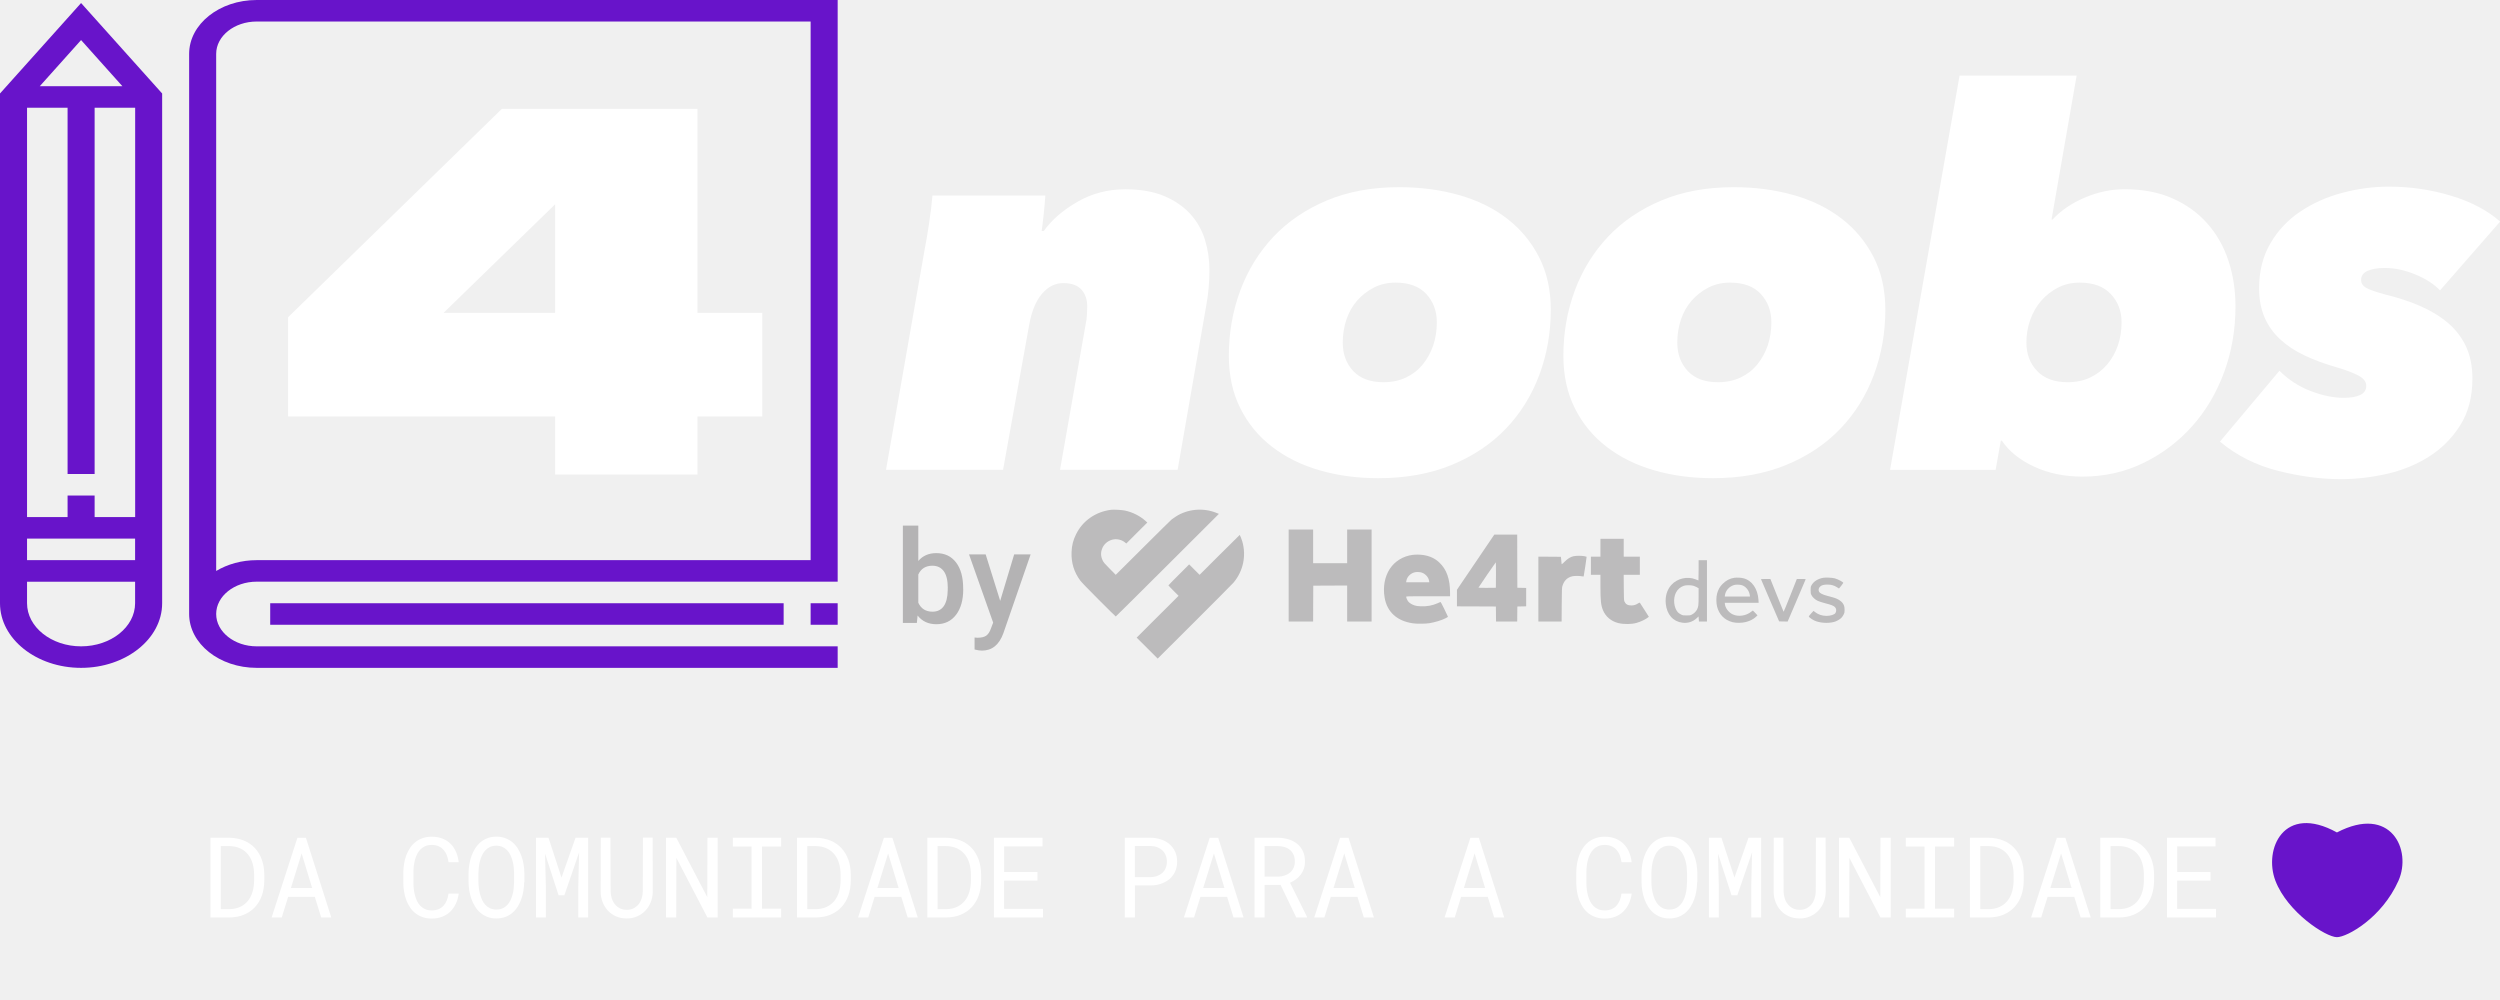
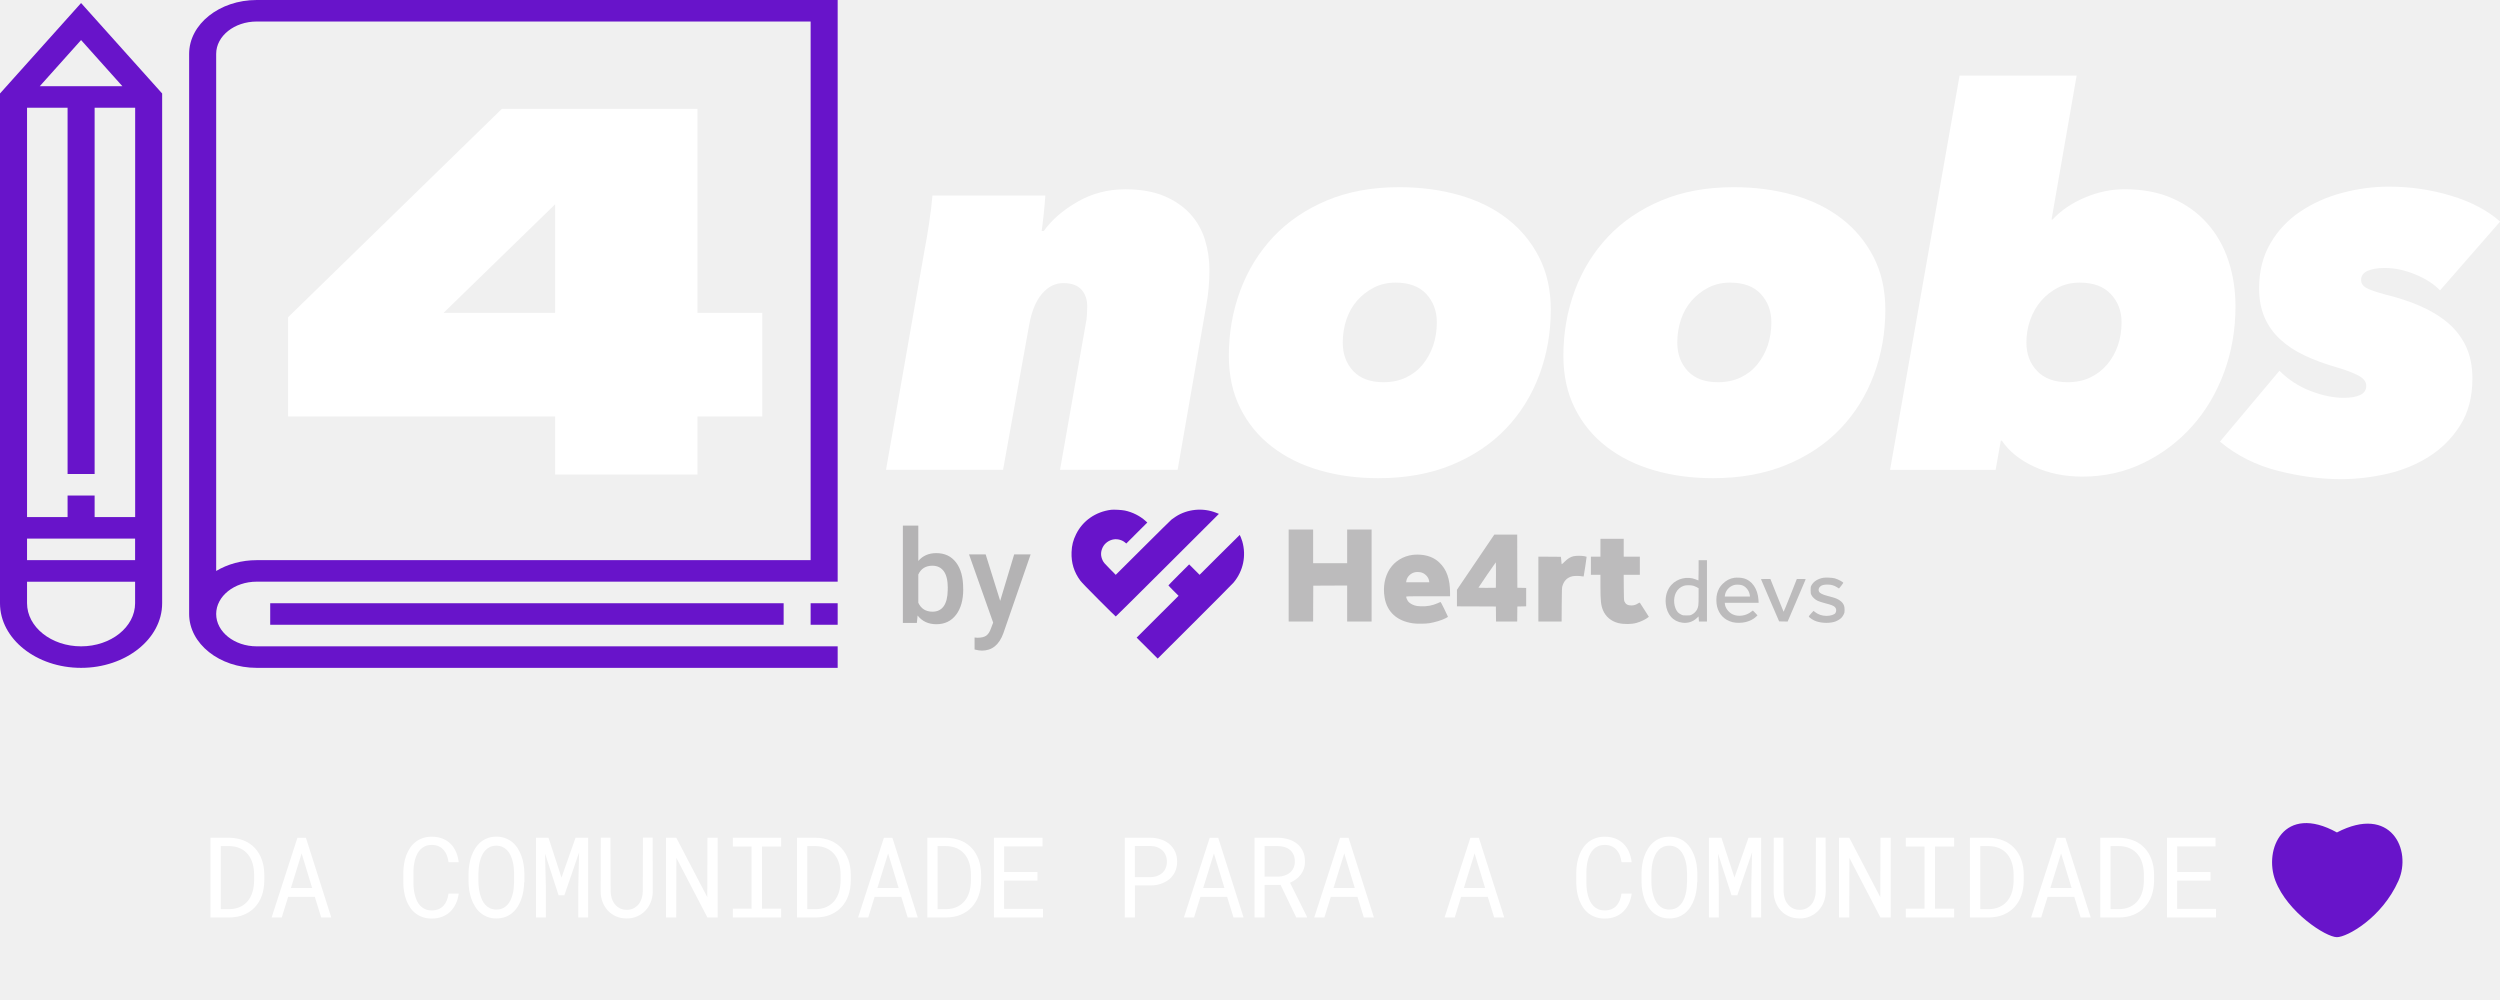
<svg xmlns="http://www.w3.org/2000/svg" width="680" height="272" viewBox="0 0 680 272" fill="none">
  <g clip-path="url(#clip0_6_50)">
    <path d="M51.445 14.648V167.009C51.445 175.083 59.685 181.657 69.826 181.657H227.846V175.804H69.826C63.753 175.804 58.8 171.862 58.8 167.009C58.8 162.156 63.753 158.214 69.826 158.214H227.846V0H69.826C59.685 0 51.445 6.574 51.445 14.648ZM220.49 152.361H69.826C65.699 152.361 61.881 153.464 58.8 155.303V14.648C58.8 9.795 63.753 5.853 69.826 5.853H220.49V152.361Z" fill="#6814CA" />
    <path d="M227.846 164.082H220.49V169.936H227.846V164.082Z" fill="#6814CA" />
    <path d="M213.15 164.082H73.497V169.936H213.15V164.082Z" fill="#6814CA" />
    <path d="M0 25.428V164.082C0 173.774 9.891 181.657 22.052 181.657C34.213 181.657 44.104 173.774 44.104 164.082V25.428L22.052 0.824L0 25.428ZM22.052 10.898L33.284 23.442H10.82L22.052 10.898ZM36.748 146.508V152.361H7.356V146.508H36.748ZM7.356 140.64V29.296H18.382V128.919H25.737V29.296H36.763V140.64H25.737V134.787H18.382V140.64H7.356ZM7.356 164.082V158.229H36.748V164.082C36.748 170.553 30.159 175.804 22.052 175.804C13.945 175.804 7.356 170.539 7.356 164.082Z" fill="#6814CA" />
    <path d="M151.003 113.271H78.361V86.284L136.498 29.619H189.712V85.093H207.342V113.271H189.712V129.081H151.003V113.271ZM151.003 55.562L120.652 85.093H150.988V55.562H151.003Z" fill="white" />
    <path d="M252.699 60.842C253.126 58.003 253.436 55.444 253.627 53.179H284.332C284.244 54.591 284.096 56.224 283.905 58.077C283.713 59.915 283.521 61.503 283.33 62.827H283.905C286.086 59.797 289.138 57.15 293.073 54.885C297.009 52.62 301.343 51.488 306.075 51.488C310.246 51.488 313.769 52.106 316.673 53.326C319.562 54.562 321.935 56.194 323.778 58.224C325.621 60.253 326.947 62.606 327.758 65.239C328.569 67.886 328.967 70.636 328.967 73.46C328.967 74.975 328.893 76.563 328.76 78.21C328.613 79.872 328.407 81.446 328.126 82.96L320.314 127.786H288.327L295.299 88.211C295.491 87.358 295.609 86.49 295.653 85.593C295.697 84.696 295.727 83.96 295.727 83.387C295.727 81.49 295.211 79.96 294.164 78.784C293.117 77.607 291.467 77.004 289.182 77.004C287 77.004 285.084 77.975 283.418 79.916C281.752 81.857 280.603 84.666 279.939 88.358L272.834 127.786H240.995L251.519 67.783C251.873 66.004 252.271 63.68 252.699 60.842Z" fill="white" />
    <path d="M374.899 130.066C369.209 130.066 363.902 129.36 358.979 127.933C354.055 126.522 349.736 124.389 346.036 121.551C342.337 118.712 339.447 115.212 337.369 111.05C335.276 106.888 334.244 102.108 334.244 96.726C334.244 90.49 335.29 84.578 337.369 78.99C339.447 73.416 342.469 68.548 346.39 64.386C350.326 60.224 355.161 56.944 360.895 54.532C366.629 52.12 373.189 50.914 380.588 50.914C386.367 50.914 391.777 51.62 396.803 53.047C401.83 54.459 406.193 56.591 409.878 59.43C413.578 62.268 416.482 65.768 418.619 69.93C420.757 74.092 421.818 78.872 421.818 84.255C421.818 90.49 420.771 96.402 418.693 101.991C416.6 107.565 413.578 112.447 409.598 116.595C405.618 120.757 400.709 124.036 394.887 126.448C389.05 128.86 382.387 130.066 374.899 130.066ZM390.818 87.652C390.818 84.622 389.875 82.078 387.974 79.99C386.072 77.916 383.286 76.872 379.586 76.872C377.404 76.872 375.444 77.328 373.69 78.225C371.936 79.122 370.417 80.313 369.135 81.769C367.853 83.24 366.88 84.96 366.216 86.946C365.553 88.931 365.229 91.02 365.229 93.181C365.229 96.299 366.172 98.873 368.074 100.917C369.975 102.947 372.717 103.962 376.314 103.962C378.584 103.962 380.633 103.535 382.431 102.682C384.229 101.829 385.748 100.653 386.986 99.138C388.209 97.623 389.167 95.902 389.831 93.961C390.494 92.02 390.818 89.917 390.818 87.652Z" fill="white" />
    <path d="M465.892 130.066C460.203 130.066 454.896 129.36 449.973 127.933C445.049 126.522 440.73 124.389 437.03 121.551C433.33 118.712 430.441 115.212 428.363 111.05C426.27 106.888 425.238 102.108 425.238 96.726C425.238 90.49 426.284 84.578 428.363 78.99C430.441 73.416 433.463 68.548 437.384 64.386C441.32 60.224 446.155 56.944 451.889 54.532C457.623 52.12 464.183 50.914 471.582 50.914C477.361 50.914 482.77 51.62 487.797 53.047C492.824 54.459 497.187 56.591 500.872 59.43C504.572 62.268 507.476 65.768 509.613 69.93C511.751 74.092 512.812 78.872 512.812 84.255C512.812 90.49 511.765 96.402 509.687 101.991C507.594 107.565 504.572 112.447 500.592 116.595C496.612 120.757 491.703 124.036 485.881 126.448C480.029 128.86 473.381 130.066 465.892 130.066ZM481.812 87.652C481.812 84.622 480.869 82.078 478.967 79.99C477.066 77.916 474.28 76.872 470.58 76.872C468.398 76.872 466.438 77.328 464.684 78.225C462.93 79.122 461.411 80.313 460.129 81.769C458.846 83.24 457.874 84.96 457.21 86.946C456.547 88.931 456.223 91.02 456.223 93.181C456.223 96.299 457.166 98.873 459.068 100.917C460.969 102.947 463.711 103.962 467.308 103.962C469.578 103.962 471.627 103.535 473.425 102.682C475.223 101.829 476.742 100.653 477.98 99.138C479.203 97.623 480.161 95.902 480.825 93.961C481.473 92.02 481.812 89.917 481.812 87.652Z" fill="white" />
    <path d="M577.921 51.473C582.845 51.473 587.178 52.297 590.922 53.959C594.667 55.621 597.821 57.886 600.371 60.768C602.936 63.651 604.852 67.033 606.135 70.916C607.417 74.798 608.051 78.96 608.051 83.402C608.051 89.74 607.004 95.726 604.926 101.344C602.833 106.976 599.929 111.859 596.185 116.021C592.441 120.183 588.033 123.492 582.962 125.948C577.892 128.404 572.364 129.639 566.394 129.639C561.559 129.639 557.196 128.742 553.319 126.948C549.428 125.154 546.494 122.786 544.504 119.859H544.224L542.809 127.801H514.094L533.006 20.56H564.846L558.021 59.709H558.301C560.571 57.253 563.49 55.268 567.043 53.753C570.595 52.238 574.221 51.473 577.921 51.473ZM577.066 87.652C577.066 84.622 576.093 82.078 574.148 79.99C572.202 77.916 569.386 76.872 565.686 76.872C563.505 76.872 561.544 77.328 559.79 78.225C558.036 79.122 556.518 80.313 555.235 81.769C553.953 83.24 552.965 84.96 552.243 86.946C551.521 88.931 551.182 91.02 551.182 93.181C551.182 96.299 552.155 98.873 554.1 100.917C556.046 102.947 558.817 103.962 562.414 103.962C564.684 103.962 566.733 103.535 568.531 102.682C570.33 101.829 571.878 100.653 573.145 99.138C574.428 97.623 575.4 95.902 576.064 93.961C576.727 92.02 577.066 89.917 577.066 87.652Z" fill="white" />
    <path d="M620.006 100.844C622.467 103.3 625.312 105.153 628.541 106.373C631.769 107.609 634.746 108.212 637.503 108.212C639.404 108.212 640.893 107.947 641.984 107.432C643.075 106.918 643.62 106.079 643.62 104.947C643.62 103.814 642.883 102.873 641.409 102.108C639.935 101.358 638.063 100.638 635.793 99.976C632.476 99.035 629.513 97.947 626.904 96.711C624.295 95.49 622.069 94.02 620.227 92.314C618.384 90.608 616.954 88.622 615.967 86.358C614.979 84.093 614.478 81.446 614.478 78.416C614.478 73.783 615.495 69.71 617.529 66.224C619.564 62.724 622.261 59.842 625.637 57.577C628.998 55.312 632.786 53.606 637.016 52.473C641.232 51.341 645.478 50.767 649.738 50.767C655.619 50.767 661.28 51.591 666.734 53.253C672.188 54.9 676.61 57.253 680.03 60.268L663.682 78.99C662.076 77.284 659.85 75.842 657.005 74.666C654.16 73.489 651.359 72.886 648.617 72.886C646.716 72.886 645.183 73.151 644.004 73.666C642.824 74.18 642.22 75.019 642.22 76.151C642.22 77.092 642.721 77.828 643.709 78.357C644.696 78.872 646.436 79.475 648.897 80.137C652.406 80.99 655.604 82.049 658.494 83.328C661.383 84.608 663.874 86.137 665.952 87.931C668.031 89.725 669.652 91.858 670.787 94.314C671.922 96.77 672.497 99.653 672.497 102.961C672.497 107.976 671.377 112.227 669.151 115.727C666.925 119.227 664.08 122.065 660.616 124.242C657.152 126.419 653.32 127.978 649.104 128.919C644.888 129.86 640.731 130.331 636.663 130.331C631.253 130.331 625.578 129.566 619.608 128.066C613.638 126.551 608.375 123.904 603.821 120.124L620.006 100.844Z" fill="white" />
-     <path d="M302.23 138.663C298.01 139.197 294.504 141.636 292.703 145.295C291.883 146.955 291.534 148.323 291.462 150.193C291.356 153.092 292.136 155.635 293.856 157.942C294.205 158.412 295.942 160.21 298.896 163.165C301.371 165.65 303.44 167.683 303.489 167.683C303.53 167.683 309.867 161.4 317.56 153.724L331.543 139.774L330.797 139.474C327.211 138.04 322.982 138.446 319.785 140.527C319.387 140.778 318.891 141.134 318.664 141.312C318.445 141.49 314.932 144.948 310.874 148.996L303.481 156.356L301.858 154.711C300.423 153.263 300.194 152.995 299.935 152.461C299.351 151.263 299.342 150.129 299.919 148.907C300.463 147.765 301.655 146.899 302.963 146.705C304.002 146.543 305.236 146.892 306.014 147.555L306.347 147.839L309.204 144.981L312.068 142.124L311.549 141.662C310.047 140.311 308.019 139.297 305.925 138.86C305.126 138.696 302.927 138.575 302.23 138.663Z" fill="#BCBBBC" />
+     <path d="M302.23 138.663C298.01 139.197 294.504 141.636 292.703 145.295C291.883 146.955 291.534 148.323 291.462 150.193C291.356 153.092 292.136 155.635 293.856 157.942C294.205 158.412 295.942 160.21 298.896 163.165C301.371 165.65 303.44 167.683 303.489 167.683C303.53 167.683 309.867 161.4 317.56 153.724L331.543 139.774L330.797 139.474C327.211 138.04 322.982 138.446 319.785 140.527C319.387 140.778 318.891 141.134 318.664 141.312C318.445 141.49 314.932 144.948 310.874 148.996L303.481 156.356L301.858 154.711C300.423 153.263 300.194 152.995 299.935 152.461C299.351 151.263 299.342 150.129 299.919 148.907C300.463 147.765 301.655 146.899 302.963 146.705C304.002 146.543 305.236 146.892 306.014 147.555L306.347 147.839L309.204 144.981L312.068 142.124L311.549 141.662C310.047 140.311 308.019 139.297 305.925 138.86C305.126 138.696 302.927 138.575 302.23 138.663Z" fill="#6814CA" />
    <path d="M350.516 156.55V169.059H353.843H357.17L357.186 164.176L357.211 159.303L361.82 159.278L366.423 159.262V164.16V169.059H369.749H373.076V156.55V144.04H369.749H366.423V148.615V153.191H361.797H357.171V148.615V144.04H353.844H350.517V156.55H350.516Z" fill="#BCBBBC" />
    <path d="M401.367 152.921L396.287 160.419V162.67V164.929L401.586 164.946L406.878 164.971L406.903 167.011L406.919 169.059H409.8H412.68L412.696 167.011L412.721 164.971L413.923 164.946L415.115 164.921V162.419V159.917L413.923 159.892L412.721 159.867L412.696 152.638L412.68 145.415H409.564H406.448L401.367 152.921ZM406.9 156.404L406.875 159.869L404.497 159.894C403.013 159.901 402.127 159.887 402.143 159.837C402.201 159.666 406.801 152.954 406.859 152.947C406.893 152.947 406.909 154.501 406.9 156.404Z" fill="#BCBBBC" />
-     <path d="M331.729 150.923L326.291 156.348L324.872 154.932L323.452 153.516L320.628 156.333C319.077 157.881 317.812 159.184 317.812 159.223C317.812 159.272 318.437 159.928 319.192 160.681L320.572 162.057L314.875 167.741L309.17 173.433L312.034 176.283L314.891 179.141L324.962 169.1C330.497 163.578 335.259 158.785 335.537 158.453C338.157 155.319 339.034 151.182 337.898 147.239C337.743 146.721 337.266 145.498 337.208 145.498C337.183 145.498 334.715 147.934 331.729 150.923Z" fill="#BCBBBC" />
+     <path d="M331.729 150.923L326.291 156.348L324.872 154.932L323.452 153.516L320.628 156.333C319.077 157.881 317.812 159.184 317.812 159.223C317.812 159.272 318.437 159.928 319.192 160.681L320.572 162.057L314.875 167.741L309.17 173.433L312.034 176.283L314.891 179.141L324.962 169.1C330.497 163.578 335.259 158.785 335.537 158.453C338.157 155.319 339.034 151.182 337.898 147.239C337.743 146.721 337.266 145.498 337.208 145.498C337.183 145.498 334.715 147.934 331.729 150.923Z" fill="#6814CA" />
    <path d="M435.32 148.979V151.408H434.022H432.723V153.877V156.347H434.022H435.32V159.52C435.32 163.431 435.459 164.646 436.026 166.013C436.74 167.722 438.258 168.993 440.133 169.462C441.675 169.843 443.768 169.827 445.189 169.414C446.342 169.081 447.632 168.458 448.298 167.916L448.485 167.762L447.293 165.884C446.635 164.847 446.068 163.965 446.035 163.932C446.003 163.891 445.799 163.981 445.581 164.11C444.94 164.524 444.396 164.685 443.699 164.685C442.741 164.678 442.18 164.353 441.84 163.593C441.71 163.302 441.694 162.937 441.669 159.804L441.644 156.347H443.834H446.034V153.877V151.408H443.843H441.653V148.979V146.549H438.488H435.323V148.979H435.32Z" fill="#BCBBBC" />
    <path d="M384.21 150.93C381.67 151.254 379.397 152.647 378.042 154.711C376.639 156.841 376.128 159.634 376.614 162.532C377.279 166.475 379.982 168.928 384.356 169.552C385.386 169.697 387.805 169.674 388.778 169.511C390.442 169.227 392.065 168.733 393.225 168.15C393.76 167.883 393.85 167.811 393.809 167.681C393.777 167.591 393.339 166.661 392.827 165.609C392.218 164.346 391.869 163.715 391.797 163.738C391.748 163.763 391.408 163.916 391.051 164.071C389.567 164.718 388.194 164.969 386.465 164.913C385.581 164.881 385.248 164.832 384.712 164.654C383.974 164.419 383.277 163.957 382.951 163.497C382.724 163.165 382.488 162.574 382.488 162.331C382.488 162.185 382.675 162.176 388.452 162.176H394.416V161.262C394.416 157.522 393.491 154.889 391.511 153.02C390.326 151.895 388.906 151.23 387.121 150.964C386.288 150.833 385.038 150.817 384.21 150.93ZM386.75 155.756C387.74 156.095 388.583 157.058 388.713 158.007L388.762 158.372H385.615H382.466L382.524 158.023C382.711 156.841 383.748 155.838 385.007 155.626C385.534 155.545 386.296 155.594 386.75 155.756Z" fill="#BCBBBC" />
    <path d="M427.984 151.295C427.132 151.498 426.426 151.935 425.565 152.794C425.07 153.288 424.769 153.53 424.761 153.449C424.761 153.369 424.713 152.891 424.664 152.38L424.567 151.449L421.507 151.424L418.439 151.408V160.234V169.059H421.597H424.761L424.787 164.5C424.819 160.5 424.835 159.892 424.958 159.464C425.395 157.958 426.264 157.083 427.692 156.744C428.227 156.622 429.583 156.614 430.241 156.744C430.509 156.792 430.736 156.817 430.752 156.808C430.801 156.76 431.597 151.473 431.564 151.441C431.548 151.416 431.28 151.351 430.972 151.286C430.264 151.133 428.625 151.14 427.984 151.295Z" fill="#BCBBBC" />
    <path d="M462.02 155.132C462.02 156.645 462.004 157.885 461.979 157.885C461.954 157.885 461.629 157.756 461.256 157.601C459.008 156.678 456.225 157.301 454.602 159.107C453.417 160.419 452.89 162.232 453.093 164.256C453.394 167.155 455.081 169.065 457.63 169.381C459.098 169.568 460.478 169.122 461.542 168.111L462.005 167.674L462.063 168.371L462.12 169.059H463.208H464.296V160.719V152.379H463.159H462.023V155.132H462.02ZM460.518 159.31C460.786 159.375 461.231 159.562 461.508 159.715L462.02 159.998V162.241C462.02 164.662 461.971 165.034 461.582 165.812C461.306 166.338 460.737 166.897 460.17 167.172C459.739 167.383 459.635 167.399 458.734 167.399C457.792 167.399 457.736 167.39 457.216 167.131C456.924 166.986 456.551 166.727 456.387 166.549C455.276 165.318 455.024 162.832 455.852 161.206C456.306 160.307 457.054 159.651 458.003 159.328C458.531 159.141 459.853 159.132 460.518 159.31Z" fill="#BCBBBC" />
    <path d="M471.693 157.164C470.5 157.351 469.502 157.869 468.544 158.825C467.789 159.57 467.335 160.379 467.042 161.488C466.79 162.412 466.79 163.966 467.035 164.953C467.579 167.155 469.056 168.661 471.23 169.228C472.22 169.487 473.795 169.471 474.874 169.187C475.945 168.912 476.902 168.434 477.536 167.852L478.039 167.382L477.439 166.727C477.105 166.362 476.806 166.063 476.781 166.063C476.749 166.063 476.554 166.202 476.351 166.371C474.955 167.521 472.82 167.828 471.295 167.107C470.216 166.597 469.306 165.424 469.185 164.379L469.137 163.959H473.746H478.355L478.307 163.206C478.103 160.129 476.554 157.886 474.216 157.288C473.577 157.116 472.359 157.06 471.693 157.164ZM473.82 159.181C474.745 159.472 475.581 160.403 475.864 161.479C475.929 161.706 475.978 161.973 475.978 162.07V162.257H472.561H469.137L469.185 161.901C469.364 160.631 470.313 159.553 471.637 159.132C472.156 158.97 473.202 158.994 473.82 159.181Z" fill="#BCBBBC" />
    <path d="M495.925 157.157C494.448 157.425 493.295 158.161 492.735 159.181C492.508 159.601 492.492 159.682 492.492 160.516C492.492 161.325 492.508 161.447 492.719 161.867C493.011 162.459 493.7 163.09 494.439 163.438C494.756 163.593 495.648 163.875 496.427 164.078C498.108 164.507 498.74 164.757 499.106 165.131C499.511 165.552 499.569 166.24 499.228 166.759C498.952 167.188 497.881 167.519 496.802 167.519C495.649 167.512 494.635 167.187 493.774 166.54L493.279 166.159L492.614 166.88C492.2 167.325 491.965 167.649 491.998 167.722C492.063 167.893 492.956 168.531 493.459 168.766C494.878 169.438 497.142 169.617 498.815 169.18C499.505 169.002 500.382 168.516 500.836 168.071C501.063 167.844 501.332 167.456 501.478 167.14C501.705 166.655 501.737 166.525 501.73 165.869C501.73 165.303 501.681 165.019 501.542 164.647C501.161 163.668 500.098 162.906 498.498 162.469C498.1 162.356 497.387 162.169 496.924 162.04C495.732 161.723 494.977 161.335 494.782 160.938C494.547 160.485 494.653 159.966 495.042 159.578C495.456 159.164 496.065 158.995 497.119 159.003C498.1 159.003 498.952 159.254 499.7 159.756C499.968 159.926 500.195 160.072 500.203 160.072C500.267 160.072 501.379 158.623 501.379 158.55C501.379 158.323 499.983 157.57 499.09 157.319C498.425 157.125 496.591 157.035 495.925 157.157Z" fill="#BCBBBC" />
    <path d="M478.98 157.52C478.98 157.536 480.092 160.135 481.448 163.285L483.923 169.018L485.083 169.043L486.243 169.059L488.653 163.416C489.976 160.307 491.088 157.7 491.121 157.619C491.17 157.489 491.08 157.48 489.961 157.48H488.743L486.965 161.966C485.991 164.435 485.164 166.427 485.139 166.403C485.114 166.371 484.294 164.354 483.313 161.909L481.544 157.48H480.261C479.557 157.48 478.98 157.497 478.98 157.52Z" fill="#BCBBBC" />
    <path d="M262 160.303C262 163.2 261.351 165.509 260.054 167.215C258.757 168.921 256.973 169.789 254.703 169.789C252.522 169.789 250.812 168.994 249.588 167.421L249.382 169.436H245.579V142.964H249.78V152.582C250.989 151.155 252.625 150.449 254.674 150.449C256.959 150.449 258.742 151.288 260.039 152.979C261.337 154.67 261.985 157.023 261.985 160.067V160.303H262ZM257.799 159.935C257.799 157.906 257.445 156.391 256.723 155.391C256 154.391 254.969 153.876 253.612 153.876C251.799 153.876 250.517 154.67 249.78 156.258V163.95C250.532 165.568 251.814 166.377 253.642 166.377C254.954 166.377 255.971 165.891 256.679 164.906C257.386 163.921 257.755 162.45 257.784 160.479V159.935H257.799Z" fill="#B4B3B4" />
    <path d="M272.053 163.435L275.856 150.788H280.337L272.908 172.259C271.773 175.392 269.827 176.965 267.1 176.965C266.496 176.965 265.818 176.863 265.081 176.657V173.406L265.877 173.465C266.938 173.465 267.734 173.274 268.265 172.892C268.795 172.509 269.223 171.862 269.532 170.95L270.137 169.347L263.577 150.802H268.103L272.053 163.435Z" fill="#B4B3B4" />
    <path d="M57.253 249.543V227.865H62.279C63.797 227.88 65.139 228.145 66.333 228.63C67.527 229.115 68.529 229.807 69.34 230.689C70.165 231.571 70.785 232.616 71.227 233.851C71.669 235.086 71.875 236.439 71.89 237.925V239.513C71.875 240.998 71.654 242.366 71.227 243.587C70.799 244.807 70.165 245.866 69.34 246.749C68.514 247.631 67.512 248.308 66.333 248.808C65.154 249.308 63.797 249.543 62.279 249.558H57.253V249.543ZM60.053 230.13V247.293H62.279C63.459 247.278 64.461 247.072 65.316 246.675C66.171 246.278 66.878 245.719 67.439 245.028C67.999 244.337 68.411 243.513 68.691 242.572C68.972 241.631 69.104 240.601 69.119 239.498V237.881C69.104 236.778 68.972 235.763 68.691 234.822C68.411 233.88 67.999 233.071 67.439 232.38C66.878 231.689 66.171 231.145 65.316 230.748C64.461 230.351 63.444 230.145 62.279 230.13H60.053Z" fill="white" />
    <path d="M85.628 243.94H78.376L76.637 249.558H73.88L80.897 227.88H83.211L90.11 249.558H87.368L85.628 243.94ZM79.128 241.542H84.906L82.046 232.13L79.128 241.542Z" fill="white" />
    <path d="M124.78 243.028C124.647 244.028 124.396 244.954 123.998 245.793C123.6 246.631 123.099 247.352 122.48 247.955C121.861 248.558 121.124 249.028 120.269 249.352C119.414 249.69 118.471 249.852 117.424 249.852C116.525 249.852 115.714 249.719 114.992 249.469C114.255 249.219 113.606 248.866 113.031 248.425C112.456 247.984 111.97 247.455 111.557 246.852C111.145 246.249 110.806 245.587 110.525 244.866C110.245 244.146 110.054 243.396 109.921 242.616C109.788 241.837 109.715 241.042 109.7 240.234V237.219C109.715 236.41 109.788 235.616 109.921 234.836C110.054 234.057 110.26 233.307 110.525 232.586C110.806 231.865 111.145 231.204 111.557 230.601C111.97 229.983 112.456 229.468 113.031 229.012C113.606 228.571 114.255 228.218 114.977 227.968C115.699 227.718 116.525 227.586 117.424 227.586C118.515 227.586 119.473 227.748 120.328 228.086C121.183 228.424 121.92 228.895 122.539 229.498C123.158 230.101 123.645 230.836 124.028 231.689C124.396 232.542 124.647 233.483 124.765 234.513H122.008C121.92 233.851 121.758 233.248 121.551 232.674C121.345 232.101 121.035 231.615 120.667 231.189C120.298 230.762 119.856 230.424 119.311 230.189C118.78 229.939 118.146 229.821 117.424 229.821C116.761 229.821 116.186 229.924 115.685 230.145C115.183 230.365 114.756 230.645 114.387 231.012C114.019 231.38 113.724 231.807 113.474 232.292C113.223 232.777 113.031 233.292 112.884 233.836C112.737 234.38 112.633 234.939 112.56 235.513C112.501 236.086 112.456 236.63 112.456 237.175V240.234C112.456 240.763 112.486 241.322 112.56 241.895C112.619 242.469 112.737 243.028 112.884 243.572C113.031 244.116 113.223 244.646 113.459 245.131C113.695 245.616 114.004 246.043 114.373 246.425C114.741 246.793 115.169 247.087 115.67 247.307C116.171 247.513 116.746 247.631 117.409 247.631C118.132 247.631 118.765 247.513 119.296 247.293C119.827 247.057 120.284 246.749 120.652 246.337C121.021 245.925 121.316 245.44 121.537 244.881C121.758 244.322 121.905 243.719 121.994 243.057H124.78V243.028Z" fill="white" />
    <path d="M142.571 239.954C142.557 240.734 142.498 241.513 142.365 242.293C142.247 243.087 142.055 243.837 141.79 244.572C141.525 245.307 141.201 245.984 140.803 246.631C140.405 247.263 139.918 247.822 139.358 248.293C138.798 248.763 138.164 249.146 137.442 249.411C136.719 249.675 135.909 249.822 135.024 249.822C134.14 249.822 133.314 249.69 132.607 249.411C131.884 249.131 131.251 248.763 130.69 248.293C130.13 247.822 129.644 247.263 129.246 246.616C128.833 245.969 128.509 245.293 128.244 244.557C127.978 243.822 127.787 243.072 127.654 242.278C127.521 241.498 127.462 240.719 127.448 239.939V237.469C127.462 236.689 127.521 235.91 127.654 235.13C127.772 234.336 127.978 233.586 128.229 232.851C128.494 232.115 128.833 231.424 129.231 230.792C129.629 230.159 130.116 229.586 130.676 229.115C131.236 228.63 131.87 228.262 132.592 227.983C133.314 227.703 134.125 227.571 135.024 227.571C135.923 227.571 136.734 227.703 137.456 227.983C138.179 228.262 138.827 228.63 139.387 229.101C139.948 229.571 140.419 230.13 140.832 230.777C141.23 231.424 141.569 232.101 141.834 232.836C142.1 233.571 142.291 234.336 142.424 235.13C142.542 235.925 142.616 236.704 142.63 237.483V239.954H142.571ZM139.83 237.454C139.815 236.939 139.785 236.395 139.726 235.836C139.667 235.277 139.564 234.719 139.417 234.174C139.269 233.616 139.078 233.101 138.842 232.601C138.606 232.101 138.311 231.66 137.943 231.277C137.589 230.895 137.162 230.586 136.675 230.365C136.189 230.145 135.614 230.027 134.98 230.027C134.346 230.027 133.786 230.145 133.3 230.365C132.813 230.586 132.386 230.895 132.032 231.277C131.678 231.66 131.369 232.101 131.133 232.601C130.897 233.101 130.705 233.63 130.558 234.174C130.41 234.733 130.307 235.277 130.248 235.836C130.189 236.395 130.145 236.925 130.13 237.439V239.939C130.145 240.439 130.175 240.984 130.248 241.542C130.322 242.101 130.425 242.66 130.573 243.219C130.72 243.763 130.912 244.293 131.147 244.807C131.383 245.307 131.678 245.763 132.047 246.146C132.4 246.528 132.828 246.837 133.314 247.057C133.801 247.278 134.376 247.396 135.009 247.396C135.643 247.396 136.218 247.278 136.719 247.057C137.221 246.837 137.633 246.528 137.987 246.146C138.341 245.763 138.636 245.322 138.871 244.822C139.107 244.322 139.299 243.793 139.432 243.248C139.579 242.704 139.682 242.145 139.726 241.572C139.785 241.013 139.815 240.469 139.83 239.954V237.454Z" fill="white" />
    <path d="M149.19 227.865L152.728 238.704L156.546 227.865H159.98V249.543H157.297V240.895L157.518 231.851L153.509 243.513H151.932L148.247 232.16L148.468 240.895V249.543H145.785V227.865H149.19Z" fill="white" />
    <path d="M177.522 227.865L177.551 242.543C177.536 243.557 177.345 244.499 177.006 245.381C176.667 246.263 176.165 247.043 175.546 247.69C174.912 248.352 174.175 248.866 173.306 249.249C172.436 249.631 171.493 249.822 170.461 249.822C169.399 249.822 168.441 249.631 167.586 249.263C166.717 248.881 165.98 248.366 165.361 247.705C164.741 247.043 164.255 246.278 163.916 245.381C163.562 244.499 163.385 243.543 163.385 242.528L163.415 227.851H166.039L166.098 242.528C166.112 243.175 166.215 243.793 166.407 244.381C166.599 244.984 166.879 245.499 167.247 245.954C167.616 246.41 168.058 246.778 168.603 247.057C169.149 247.337 169.768 247.469 170.476 247.469C171.183 247.469 171.802 247.337 172.348 247.057C172.878 246.778 173.335 246.41 173.704 245.954C174.072 245.499 174.338 244.969 174.529 244.366C174.721 243.778 174.824 243.145 174.839 242.513L174.883 227.836H177.522V227.865Z" fill="white" />
    <path d="M195.21 249.543H192.41L183.978 233.351L183.934 249.543H181.148V227.865H183.948L192.38 244.028L192.424 227.865H195.21V249.543Z" fill="white" />
    <path d="M199.338 227.865H212.472V230.262H207.268V247.16H212.472V249.543H199.338V247.16H204.423V230.262H199.338V227.865Z" fill="white" />
    <path d="M216.776 249.543V227.865H221.802C223.321 227.88 224.662 228.145 225.856 228.63C227.05 229.115 228.052 229.807 228.863 230.689C229.689 231.571 230.308 232.616 230.75 233.851C231.192 235.086 231.399 236.439 231.413 237.925V239.513C231.399 240.998 231.177 242.366 230.75 243.587C230.323 244.807 229.689 245.866 228.863 246.749C228.038 247.631 227.035 248.308 225.856 248.808C224.677 249.308 223.321 249.543 221.802 249.558H216.776V249.543ZM219.577 230.13V247.293H221.802C222.982 247.278 223.984 247.072 224.839 246.675C225.694 246.278 226.402 245.719 226.962 245.028C227.522 244.337 227.935 243.513 228.215 242.572C228.495 241.631 228.627 240.601 228.642 239.498V237.881C228.627 236.778 228.495 235.763 228.215 234.822C227.935 233.88 227.522 233.071 226.962 232.38C226.402 231.689 225.694 231.145 224.839 230.748C223.984 230.351 222.967 230.145 221.802 230.13H219.577Z" fill="white" />
    <path d="M245.152 243.94H237.899L236.16 249.558H233.403L240.42 227.88H242.734L249.633 249.558H246.891L245.152 243.94ZM238.651 241.542H244.429L241.57 232.13L238.651 241.542Z" fill="white" />
    <path d="M252.227 249.543V227.865H257.254C258.772 227.88 260.113 228.145 261.307 228.63C262.501 229.115 263.504 229.807 264.314 230.689C265.14 231.571 265.759 232.616 266.201 233.851C266.643 235.086 266.85 236.439 266.864 237.925V239.513C266.85 240.998 266.629 242.366 266.201 243.587C265.774 244.807 265.14 245.866 264.314 246.749C263.489 247.631 262.487 248.308 261.307 248.808C260.128 249.308 258.772 249.543 257.254 249.558H252.227V249.543ZM255.028 230.13V247.293H257.254C258.433 247.278 259.435 247.072 260.29 246.675C261.145 246.278 261.853 245.719 262.413 245.028C262.973 244.337 263.386 243.513 263.666 242.572C263.946 241.631 264.079 240.601 264.093 239.498V237.881C264.079 236.778 263.946 235.763 263.666 234.822C263.386 233.88 262.973 233.071 262.413 232.38C261.853 231.689 261.145 231.145 260.29 230.748C259.435 230.351 258.418 230.145 257.254 230.13H255.028Z" fill="white" />
    <path d="M282.18 239.528H273.114V247.205H283.698V249.543H270.358V227.865H283.566V230.218H273.129V237.189H282.195V239.528H282.18Z" fill="white" />
    <path d="M308.698 240.851V249.543H305.942V227.865H312.988C313.961 227.88 314.889 228.042 315.759 228.321C316.629 228.601 317.395 229.027 318.044 229.571C318.693 230.115 319.223 230.792 319.606 231.601C319.99 232.41 320.181 233.321 320.181 234.366C320.181 235.41 319.99 236.322 319.606 237.13C319.223 237.925 318.707 238.601 318.044 239.145C317.381 239.689 316.629 240.101 315.759 240.395C314.889 240.689 313.961 240.837 312.988 240.837H308.698V240.851ZM308.698 238.586H312.973C313.607 238.572 314.197 238.469 314.727 238.278C315.258 238.086 315.73 237.807 316.128 237.454C316.526 237.101 316.835 236.66 317.056 236.145C317.277 235.63 317.395 235.057 317.395 234.395C317.395 233.733 317.277 233.145 317.056 232.616C316.835 232.086 316.526 231.645 316.128 231.277C315.73 230.91 315.273 230.63 314.727 230.424C314.182 230.218 313.592 230.115 312.958 230.115H308.684V238.586H308.698Z" fill="white" />
    <path d="M333.772 243.94H326.52L324.78 249.558H322.024L329.04 227.88H331.355L338.253 249.558H335.512L333.772 243.94ZM327.272 241.542H333.05L330.19 232.13L327.272 241.542Z" fill="white" />
    <path d="M348.321 240.704H343.973V249.543H341.231V227.865H347.599C348.616 227.88 349.574 228.027 350.459 228.292C351.358 228.556 352.139 228.968 352.802 229.498C353.48 230.027 353.996 230.704 354.38 231.513C354.763 232.321 354.954 233.277 354.954 234.366C354.954 235.072 354.851 235.719 354.645 236.307C354.439 236.895 354.158 237.425 353.805 237.895C353.451 238.366 353.023 238.792 352.522 239.16C352.021 239.528 351.476 239.836 350.886 240.101L355.5 249.366L355.485 249.543H352.581L348.321 240.704ZM343.987 238.439H347.687C348.306 238.425 348.881 238.336 349.427 238.145C349.972 237.954 350.459 237.704 350.871 237.351C351.284 236.998 351.608 236.586 351.844 236.072C352.08 235.572 352.198 234.998 352.198 234.336C352.198 233.645 352.08 233.027 351.859 232.513C351.623 231.998 351.314 231.557 350.901 231.204C350.488 230.851 350.002 230.586 349.441 230.41C348.881 230.233 348.262 230.13 347.599 230.13H343.973V238.439H343.987Z" fill="white" />
    <path d="M369.223 243.94H361.971L360.232 249.558H357.475L364.492 227.88H366.806L373.705 249.558H370.963L369.223 243.94ZM362.723 241.542H368.501L365.641 232.13L362.723 241.542Z" fill="white" />
    <path d="M404.675 243.94H397.422L395.683 249.558H392.926L399.943 227.88H402.257L409.156 249.558H406.414L404.675 243.94ZM398.174 241.542H403.952L401.093 232.13L398.174 241.542Z" fill="white" />
    <path d="M443.826 243.028C443.693 244.028 443.443 244.954 443.045 245.793C442.647 246.631 442.145 247.352 441.526 247.955C440.907 248.558 440.17 249.028 439.315 249.352C438.46 249.69 437.517 249.852 436.47 249.852C435.571 249.852 434.76 249.719 434.038 249.469C433.301 249.219 432.652 248.866 432.077 248.425C431.503 247.984 431.016 247.455 430.603 246.852C430.191 246.249 429.852 245.587 429.572 244.866C429.292 244.146 429.1 243.396 428.967 242.616C428.835 241.837 428.761 241.042 428.746 240.234V237.219C428.761 236.41 428.835 235.616 428.967 234.836C429.1 234.057 429.306 233.307 429.572 232.586C429.852 231.865 430.191 231.204 430.603 230.601C431.016 229.983 431.503 229.468 432.077 229.012C432.652 228.571 433.301 228.218 434.023 227.968C434.746 227.718 435.571 227.586 436.47 227.586C437.561 227.586 438.519 227.748 439.374 228.086C440.229 228.424 440.966 228.895 441.585 229.498C442.204 230.101 442.691 230.836 443.074 231.689C443.443 232.542 443.693 233.483 443.811 234.513H441.055C440.966 233.851 440.804 233.248 440.598 232.674C440.391 232.101 440.082 231.615 439.713 231.189C439.345 230.762 438.902 230.424 438.357 230.189C437.826 229.939 437.193 229.821 436.47 229.821C435.807 229.821 435.232 229.924 434.731 230.145C434.23 230.365 433.802 230.645 433.434 231.012C433.065 231.38 432.77 231.807 432.52 232.292C432.269 232.777 432.077 233.292 431.93 233.836C431.783 234.38 431.679 234.939 431.606 235.513C431.547 236.086 431.503 236.63 431.503 237.175V240.234C431.503 240.763 431.532 241.322 431.606 241.895C431.665 242.469 431.783 243.028 431.93 243.572C432.077 244.116 432.269 244.646 432.505 245.131C432.741 245.616 433.05 246.043 433.419 246.425C433.787 246.793 434.215 247.087 434.716 247.307C435.217 247.513 435.792 247.631 436.455 247.631C437.178 247.631 437.812 247.513 438.342 247.293C438.873 247.057 439.33 246.749 439.698 246.337C440.067 245.925 440.362 245.44 440.583 244.881C440.804 244.322 440.951 243.719 441.04 243.057H443.826V243.028Z" fill="white" />
    <path d="M461.618 239.954C461.603 240.734 461.544 241.513 461.411 242.293C461.293 243.087 461.102 243.837 460.836 244.572C460.571 245.307 460.247 245.984 459.849 246.631C459.451 247.263 458.964 247.822 458.404 248.293C457.844 248.763 457.21 249.146 456.488 249.411C455.766 249.675 454.955 249.822 454.07 249.822C453.186 249.822 452.36 249.69 451.653 249.411C450.931 249.131 450.297 248.763 449.737 248.293C449.176 247.822 448.69 247.263 448.292 246.616C447.879 245.969 447.555 245.293 447.29 244.557C447.024 243.822 446.833 243.072 446.7 242.278C446.567 241.498 446.508 240.719 446.494 239.939V237.469C446.508 236.689 446.567 235.91 446.7 235.13C446.818 234.336 447.024 233.586 447.275 232.851C447.54 232.115 447.879 231.424 448.277 230.792C448.675 230.159 449.162 229.586 449.722 229.115C450.282 228.63 450.916 228.262 451.638 227.983C452.36 227.703 453.171 227.571 454.07 227.571C454.97 227.571 455.78 227.703 456.503 227.983C457.225 228.262 457.873 228.63 458.434 229.101C458.994 229.571 459.465 230.13 459.878 230.777C460.276 231.424 460.615 232.101 460.881 232.836C461.146 233.571 461.337 234.336 461.47 235.13C461.588 235.925 461.662 236.704 461.677 237.483V239.954H461.618ZM458.876 237.454C458.861 236.939 458.832 236.395 458.773 235.836C458.714 235.277 458.61 234.719 458.463 234.174C458.316 233.616 458.124 233.101 457.888 232.601C457.652 232.101 457.357 231.66 456.989 231.277C456.635 230.895 456.208 230.586 455.721 230.365C455.235 230.145 454.66 230.027 454.026 230.027C453.392 230.027 452.832 230.145 452.346 230.365C451.859 230.586 451.432 230.895 451.078 231.277C450.724 231.66 450.415 232.101 450.179 232.601C449.943 233.101 449.751 233.63 449.604 234.174C449.457 234.733 449.353 235.277 449.294 235.836C449.235 236.395 449.191 236.925 449.176 237.439V239.939C449.191 240.439 449.221 240.984 449.294 241.542C449.368 242.101 449.471 242.66 449.619 243.219C449.766 243.763 449.958 244.293 450.194 244.807C450.429 245.307 450.724 245.763 451.093 246.146C451.446 246.528 451.874 246.837 452.36 247.057C452.847 247.278 453.422 247.396 454.056 247.396C454.689 247.396 455.264 247.278 455.766 247.057C456.267 246.837 456.679 246.528 457.033 246.146C457.387 245.763 457.682 245.322 457.918 244.822C458.153 244.322 458.345 243.793 458.478 243.248C458.625 242.704 458.728 242.145 458.773 241.572C458.832 241.013 458.861 240.469 458.876 239.954V237.454Z" fill="white" />
    <path d="M468.236 227.865L471.774 238.704L475.592 227.865H479.026V249.543H476.343V240.895L476.565 231.851L472.555 243.513H470.978L467.293 232.16L467.514 240.895V249.543H464.831V227.865H468.236Z" fill="white" />
    <path d="M496.568 227.865L496.597 242.543C496.582 243.557 496.391 244.499 496.052 245.381C495.713 246.263 495.212 247.043 494.592 247.69C493.959 248.352 493.222 248.866 492.352 249.249C491.482 249.631 490.539 249.822 489.507 249.822C488.446 249.822 487.487 249.631 486.632 249.263C485.763 248.881 485.026 248.366 484.407 247.705C483.788 247.043 483.301 246.278 482.962 245.381C482.608 244.499 482.431 243.543 482.431 242.528L482.461 227.851H485.085L485.144 242.528C485.158 243.175 485.262 243.793 485.453 244.381C485.645 244.984 485.925 245.499 486.293 245.954C486.662 246.41 487.104 246.778 487.65 247.057C488.195 247.337 488.814 247.469 489.522 247.469C490.229 247.469 490.848 247.337 491.394 247.057C491.924 246.778 492.381 246.41 492.75 245.954C493.118 245.499 493.384 244.969 493.575 244.366C493.767 243.778 493.87 243.145 493.885 242.513L493.929 227.836H496.568V227.865Z" fill="white" />
    <path d="M514.271 249.543H511.47L503.039 233.351L502.994 249.543H500.208V227.865H503.009L511.441 244.028L511.485 227.865H514.271V249.543Z" fill="white" />
    <path d="M518.384 227.865H531.518V230.262H526.314V247.16H531.518V249.543H518.384V247.16H523.469V230.262H518.384V227.865Z" fill="white" />
    <path d="M535.822 249.543V227.865H540.849C542.367 227.88 543.708 228.145 544.902 228.63C546.096 229.115 547.099 229.807 547.909 230.689C548.735 231.571 549.354 232.616 549.796 233.851C550.238 235.086 550.445 236.439 550.459 237.925V239.513C550.445 240.998 550.224 242.366 549.796 243.587C549.369 244.807 548.735 245.866 547.909 246.749C547.084 247.631 546.082 248.308 544.902 248.808C543.723 249.308 542.367 249.543 540.849 249.558H535.822V249.543ZM538.637 230.13V247.293H540.863C542.043 247.278 543.045 247.072 543.9 246.675C544.755 246.278 545.462 245.719 546.023 245.028C546.583 244.337 546.995 243.513 547.275 242.572C547.556 241.631 547.688 240.601 547.703 239.498V237.881C547.688 236.778 547.556 235.763 547.275 234.822C546.995 233.88 546.583 233.071 546.023 232.38C545.462 231.689 544.755 231.145 543.9 230.748C543.045 230.351 542.028 230.145 540.863 230.13H538.637Z" fill="white" />
    <path d="M564.198 243.94H556.945L555.206 249.558H552.449L559.466 227.88H561.78L568.679 249.558H565.937L564.198 243.94ZM557.697 241.542H563.475L560.616 232.13L557.697 241.542Z" fill="white" />
    <path d="M571.273 249.543V227.865H576.3C577.818 227.88 579.159 228.145 580.353 228.63C581.547 229.115 582.55 229.807 583.361 230.689C584.186 231.571 584.805 232.616 585.247 233.851C585.69 235.086 585.896 236.439 585.911 237.925V239.513C585.896 240.998 585.675 242.366 585.247 243.587C584.82 244.807 584.186 245.866 583.361 246.749C582.535 247.631 581.533 248.308 580.353 248.808C579.174 249.308 577.818 249.543 576.3 249.558H571.273V249.543ZM574.074 230.13V247.293H576.3C577.479 247.278 578.481 247.072 579.336 246.675C580.191 246.278 580.899 245.719 581.459 245.028C582.019 244.337 582.432 243.513 582.712 242.572C582.992 241.631 583.125 240.601 583.139 239.498V237.881C583.125 236.778 582.992 235.763 582.712 234.822C582.432 233.88 582.019 233.071 581.459 232.38C580.899 231.689 580.191 231.145 579.336 230.748C578.481 230.351 577.464 230.145 576.3 230.13H574.074Z" fill="white" />
    <path d="M601.241 239.528H592.175V247.205H602.759V249.543H589.419V227.865H602.627V230.218H592.19V237.189H601.256V239.528H601.241Z" fill="white" />
    <path d="M652.376 239.572C647.866 249.69 638.402 254.911 635.646 254.911C632.653 254.911 622.217 248.175 618.915 239.572C615.642 231.027 621.17 218.438 635.646 226.424C650.342 218.777 656.106 231.204 652.376 239.572Z" fill="#6814CA" />
  </g>
  <defs>
    <clipPath id="clip0_6_50">
      <rect width="680" height="272" fill="white" />
    </clipPath>
  </defs>
</svg>
